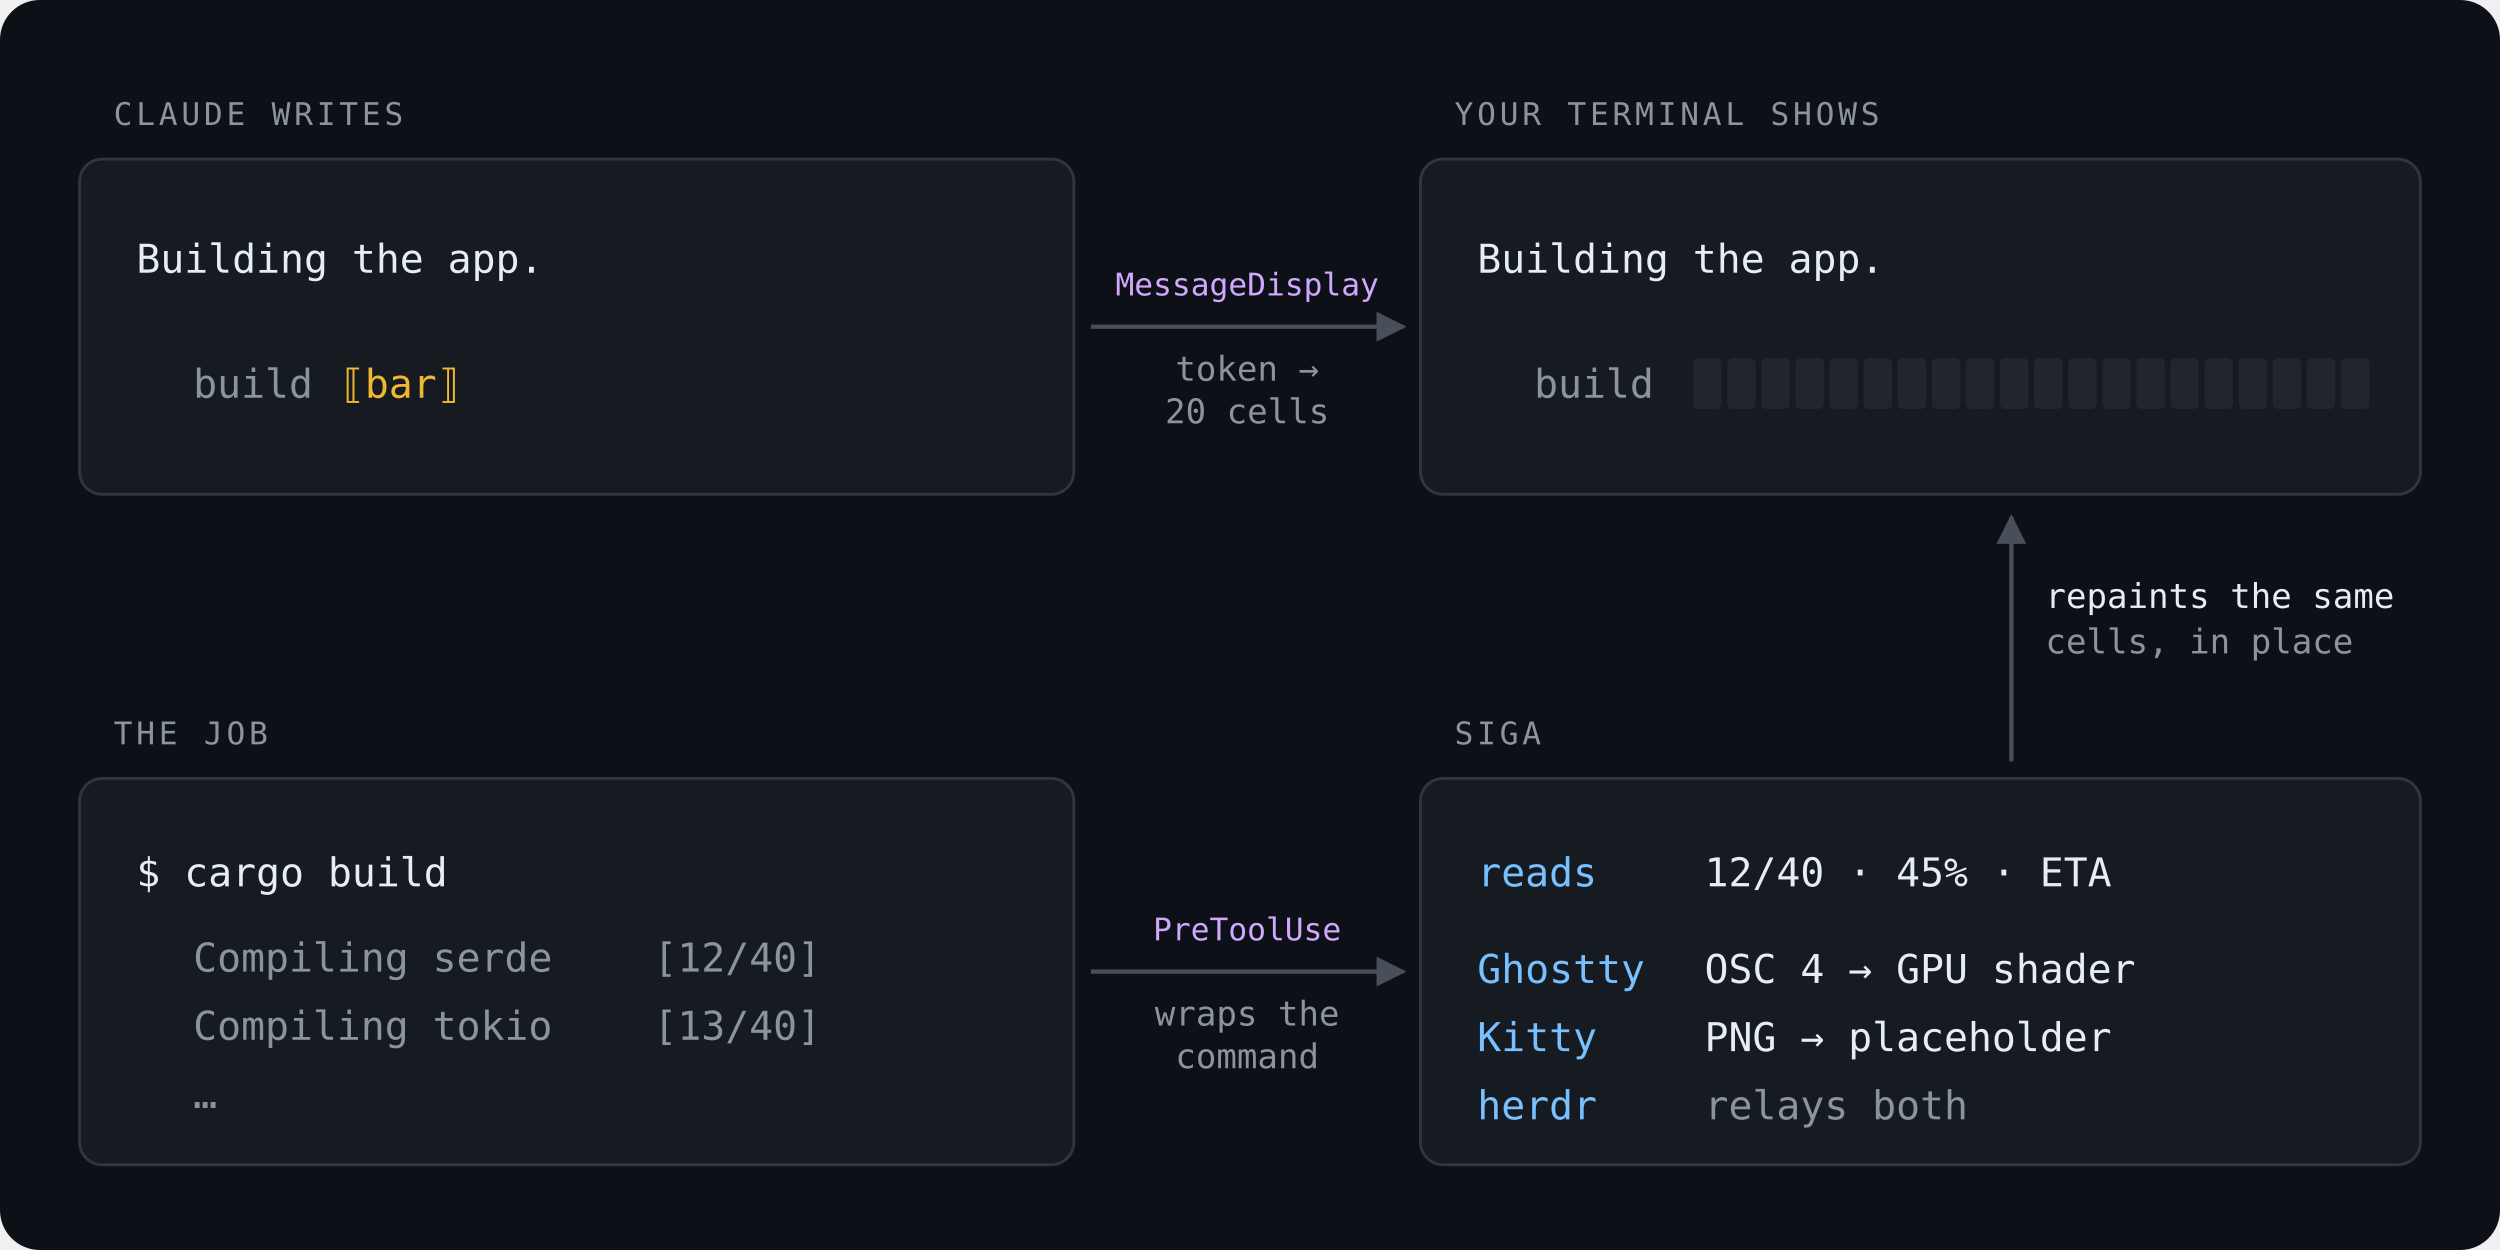
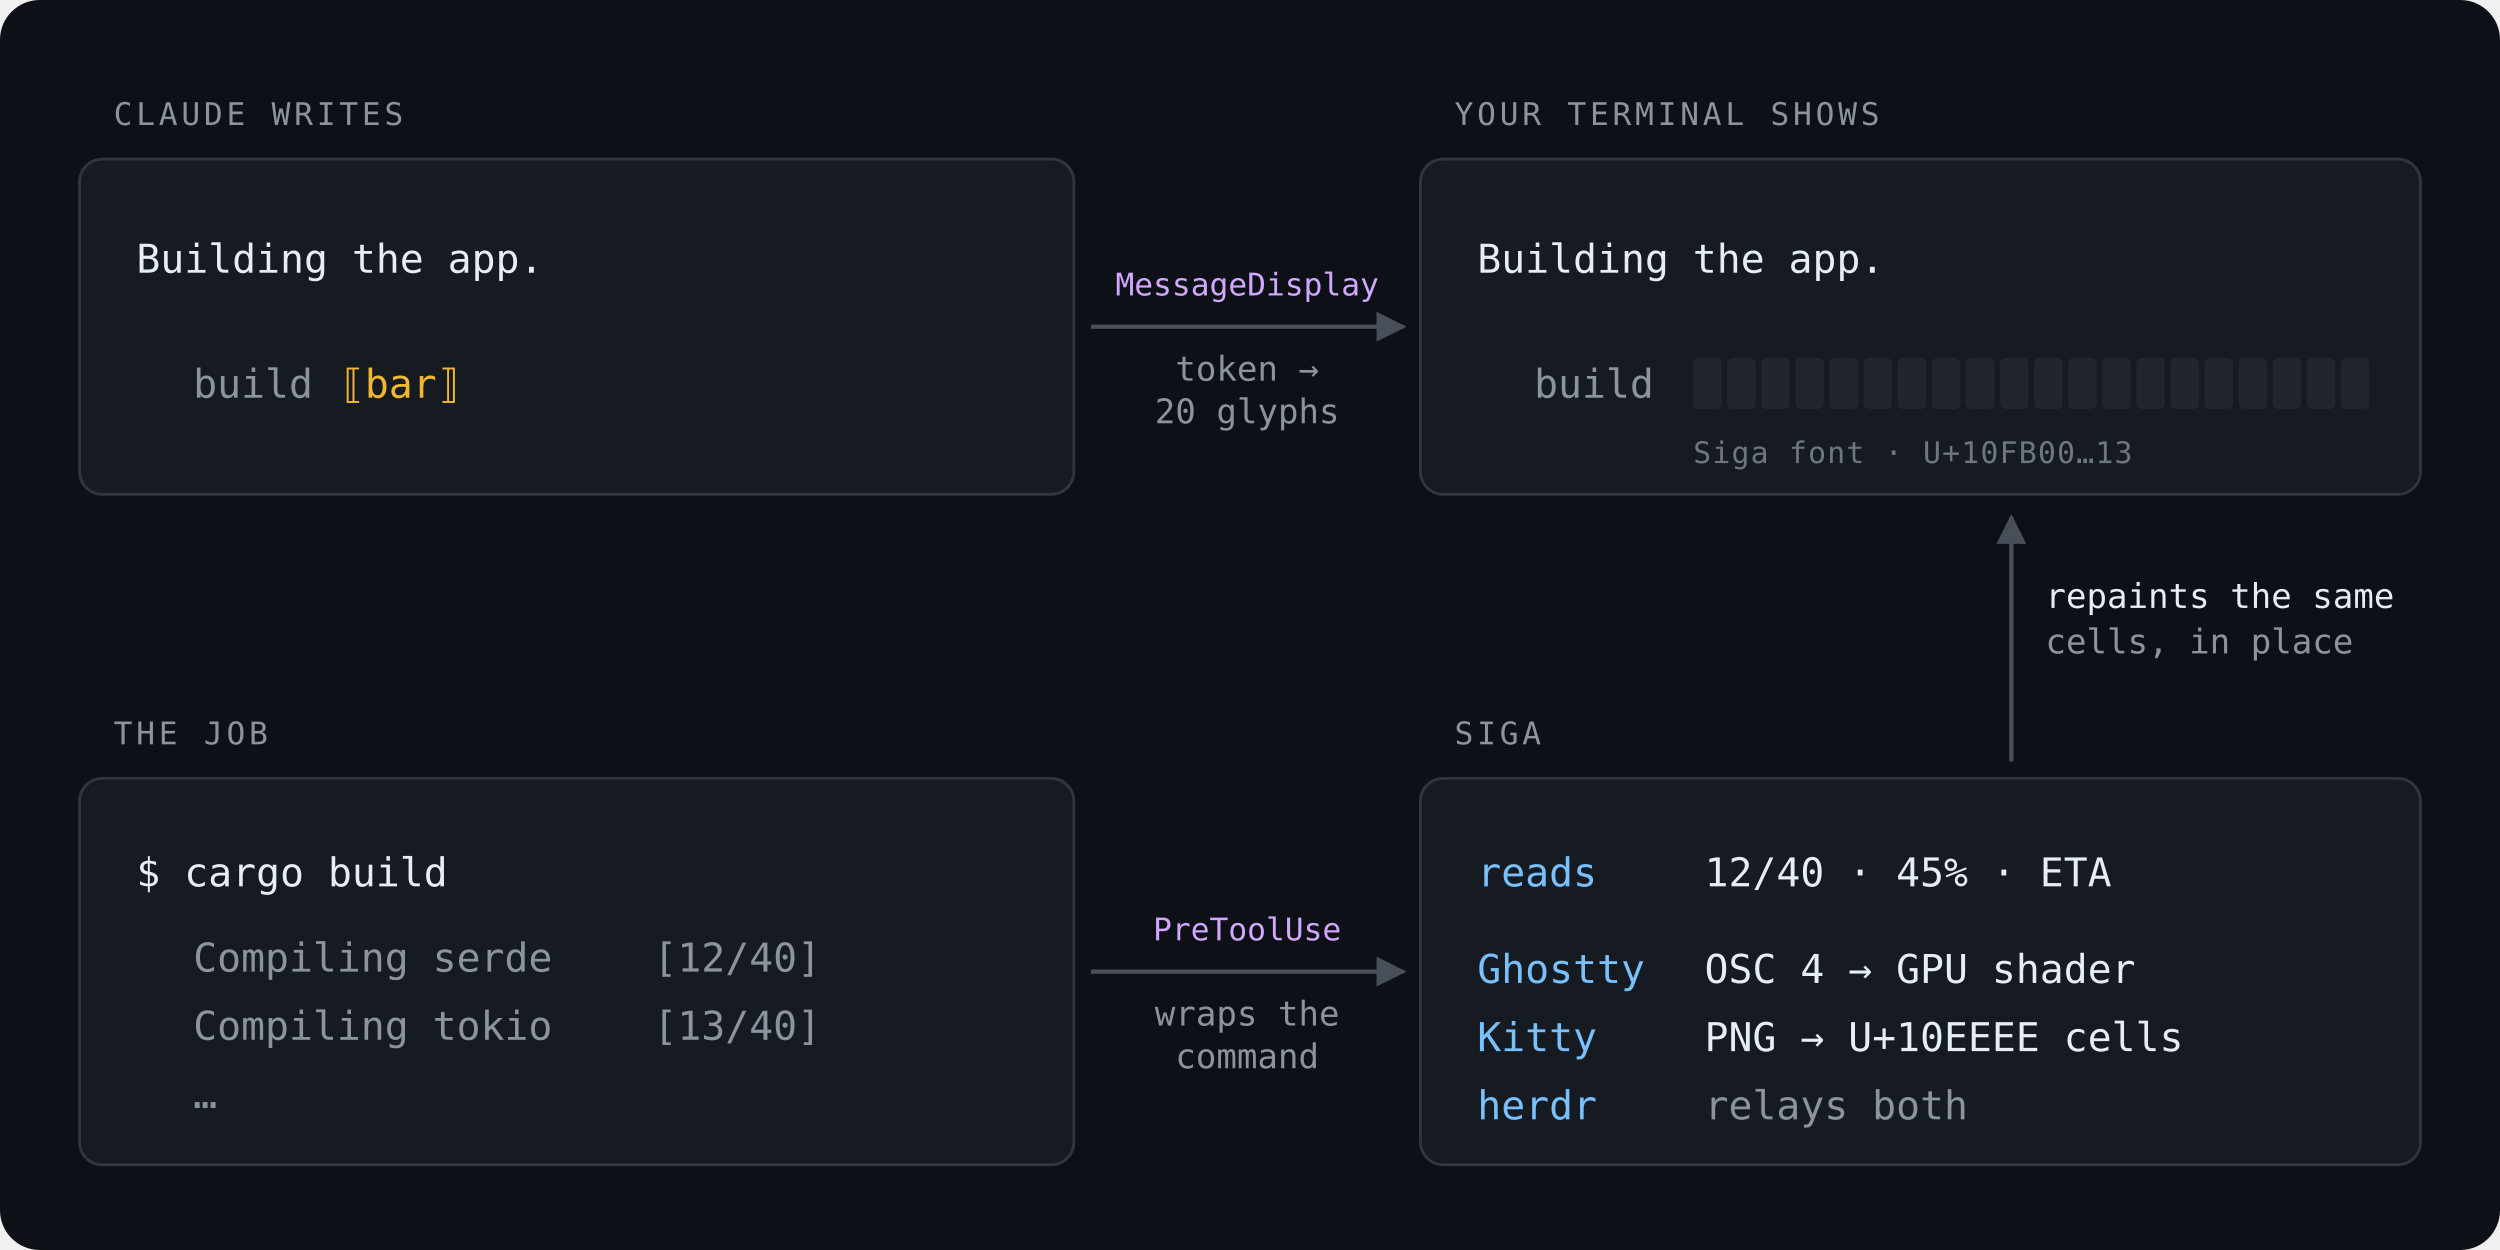
<svg xmlns="http://www.w3.org/2000/svg" viewBox="0 0 880 440" width="880" height="440" role="img" aria-labelledby="t d">
  <defs>
    <style>
      text { font-family: ui-monospace, "SF Mono", SFMono-Regular, Menlo, Consolas, monospace; font-size: 14px; fill: #e6edf3; }
      .dim { fill: #8b949e; }
      .tag { font-size: 11px; letter-spacing: .12em; fill: #8b949e; }
      .tok { fill: #f0b72f; }
      .key { fill: #79c0ff; }
      .lbl { font-size: 12px; fill: #8b949e; }
      .lblb { font-size: 12px; fill: #e6edf3; }
      .hook { font-size: 11px; fill: #d2a8ff; }
+       .font { font-size: 10.5px; letter-spacing: .04em; fill: #6e7681; }
      .panel { fill: #161b22; stroke: #30363d; stroke-width: 1; }
      .wire { stroke: #484f58; stroke-width: 1.5; fill: none; }
      .cell { fill: #21262d; }
    </style>
    <marker id="arrow" viewBox="0 0 10 10" refX="9" refY="5" markerWidth="7" markerHeight="7" orient="auto-start-reverse">
      <path d="M0,0 L10,5 L0,10 z" fill="#484f58" />
    </marker>
    <linearGradient id="fill" x1="0" x2="1">
      <stop offset="0" stop-color="#1f6feb" />
      <stop offset="1" stop-color="#39c5cf" />
    </linearGradient>
    <clipPath id="progress">
      <rect x="0" y="0" height="40" width="0">
        <animate attributeName="width" values="0;0;240;240" keyTimes="0;.08;.8;1" dur="5s" repeatCount="indefinite" />
      </rect>
    </clipPath>
    <mask id="cellmask" maskUnits="userSpaceOnUse">
      <g fill="#fff">
        <rect x="0" y="0" width="10" height="18" rx="2" />
        <rect x="12" y="0" width="10" height="18" rx="2" />
        <rect x="24" y="0" width="10" height="18" rx="2" />
        <rect x="36" y="0" width="10" height="18" rx="2" />
        <rect x="48" y="0" width="10" height="18" rx="2" />
        <rect x="60" y="0" width="10" height="18" rx="2" />
        <rect x="72" y="0" width="10" height="18" rx="2" />
        <rect x="84" y="0" width="10" height="18" rx="2" />
        <rect x="96" y="0" width="10" height="18" rx="2" />
        <rect x="108" y="0" width="10" height="18" rx="2" />
        <rect x="120" y="0" width="10" height="18" rx="2" />
        <rect x="132" y="0" width="10" height="18" rx="2" />
        <rect x="144" y="0" width="10" height="18" rx="2" />
        <rect x="156" y="0" width="10" height="18" rx="2" />
        <rect x="168" y="0" width="10" height="18" rx="2" />
        <rect x="180" y="0" width="10" height="18" rx="2" />
        <rect x="192" y="0" width="10" height="18" rx="2" />
        <rect x="204" y="0" width="10" height="18" rx="2" />
        <rect x="216" y="0" width="10" height="18" rx="2" />
        <rect x="228" y="0" width="10" height="18" rx="2" />
      </g>
    </mask>
  </defs>
  <rect width="880" height="440" rx="14" fill="#0d1117" />
  <text x="40" y="44" class="tag">CLAUDE WRITES</text>
  <rect x="28" y="56" width="350" height="118" rx="8" class="panel" />
  <text x="48" y="96">Building the app.</text>
  <text x="68" y="140" class="dim">build</text>
  <text x="120" y="140" class="tok">⟦bar⟧</text>
  <text x="512" y="44" class="tag">YOUR TERMINAL SHOWS</text>
  <rect x="500" y="56" width="352" height="118" rx="8" class="panel" />
  <text x="520" y="96">Building the app.</text>
  <text x="540" y="140" class="dim">build</text>
  <g transform="translate(596,126)">
    <g>
      <rect class="cell" x="0" y="0" width="10" height="18" rx="2" />
      <rect class="cell" x="12" y="0" width="10" height="18" rx="2" />
      <rect class="cell" x="24" y="0" width="10" height="18" rx="2" />
      <rect class="cell" x="36" y="0" width="10" height="18" rx="2" />
      <rect class="cell" x="48" y="0" width="10" height="18" rx="2" />
      <rect class="cell" x="60" y="0" width="10" height="18" rx="2" />
      <rect class="cell" x="72" y="0" width="10" height="18" rx="2" />
      <rect class="cell" x="84" y="0" width="10" height="18" rx="2" />
      <rect class="cell" x="96" y="0" width="10" height="18" rx="2" />
      <rect class="cell" x="108" y="0" width="10" height="18" rx="2" />
      <rect class="cell" x="120" y="0" width="10" height="18" rx="2" />
      <rect class="cell" x="132" y="0" width="10" height="18" rx="2" />
      <rect class="cell" x="144" y="0" width="10" height="18" rx="2" />
      <rect class="cell" x="156" y="0" width="10" height="18" rx="2" />
      <rect class="cell" x="168" y="0" width="10" height="18" rx="2" />
      <rect class="cell" x="180" y="0" width="10" height="18" rx="2" />
      <rect class="cell" x="192" y="0" width="10" height="18" rx="2" />
      <rect class="cell" x="204" y="0" width="10" height="18" rx="2" />
      <rect class="cell" x="216" y="0" width="10" height="18" rx="2" />
      <rect class="cell" x="228" y="0" width="10" height="18" rx="2" />
    </g>
    <rect clip-path="url(#progress)" mask="url(#cellmask)" x="0" y="0" width="238" height="18" fill="url(#fill)" />
  </g>
+   <text x="596" y="163" class="font">Siga font · U+10FB00…13</text>
  <path d="M384,115 H494" class="wire" marker-end="url(#arrow)" />
  <text x="439" y="104" text-anchor="middle" class="hook">MessageDisplay</text>
  <text x="439" y="134" text-anchor="middle" class="lbl">token →</text>
-   <text x="439" y="149" text-anchor="middle" class="lbl">20 cells</text>
+   <text x="439" y="149" text-anchor="middle" class="lbl">20 glyphs</text>
  <text x="40" y="262" class="tag">THE JOB</text>
  <rect x="28" y="274" width="350" height="136" rx="8" class="panel" />
  <text x="48" y="312">$ cargo build</text>
  <text x="68" y="342" class="dim">Compiling serde</text>
  <text x="230" y="342" class="dim">[12/40]</text>
  <text x="68" y="366" class="dim">Compiling tokio</text>
  <text x="230" y="366" class="dim">[13/40]</text>
  <text x="68" y="390" class="dim">…</text>
  <text x="512" y="262" class="tag">SIGA</text>
  <rect x="500" y="274" width="352" height="136" rx="8" class="panel" />
  <text x="520" y="312" class="key">reads</text>
  <text x="600" y="312">12/40 · 45% · ETA</text>
  <text x="520" y="346" class="key">Ghostty</text>
  <text x="600" y="346">OSC 4 → GPU shader</text>
  <text x="520" y="370" class="key">Kitty</text>
-   <text x="600" y="370">PNG → placeholder</text>
+   <text x="600" y="370">PNG → U+10EEEE cells</text>
  <text x="520" y="394" class="key">herdr</text>
  <text x="600" y="394" class="dim">relays both</text>
  <path d="M384,342 H494" class="wire" marker-end="url(#arrow)" />
  <text x="439" y="331" text-anchor="middle" class="hook">PreToolUse</text>
  <text x="439" y="361" text-anchor="middle" class="lbl">wraps the</text>
  <text x="439" y="376" text-anchor="middle" class="lbl">command</text>
  <path d="M708,268 V182" class="wire" marker-end="url(#arrow)" />
  <text x="720" y="214" class="lblb">repaints the same</text>
  <text x="720" y="230" class="lbl">cells, in place</text>
</svg>
